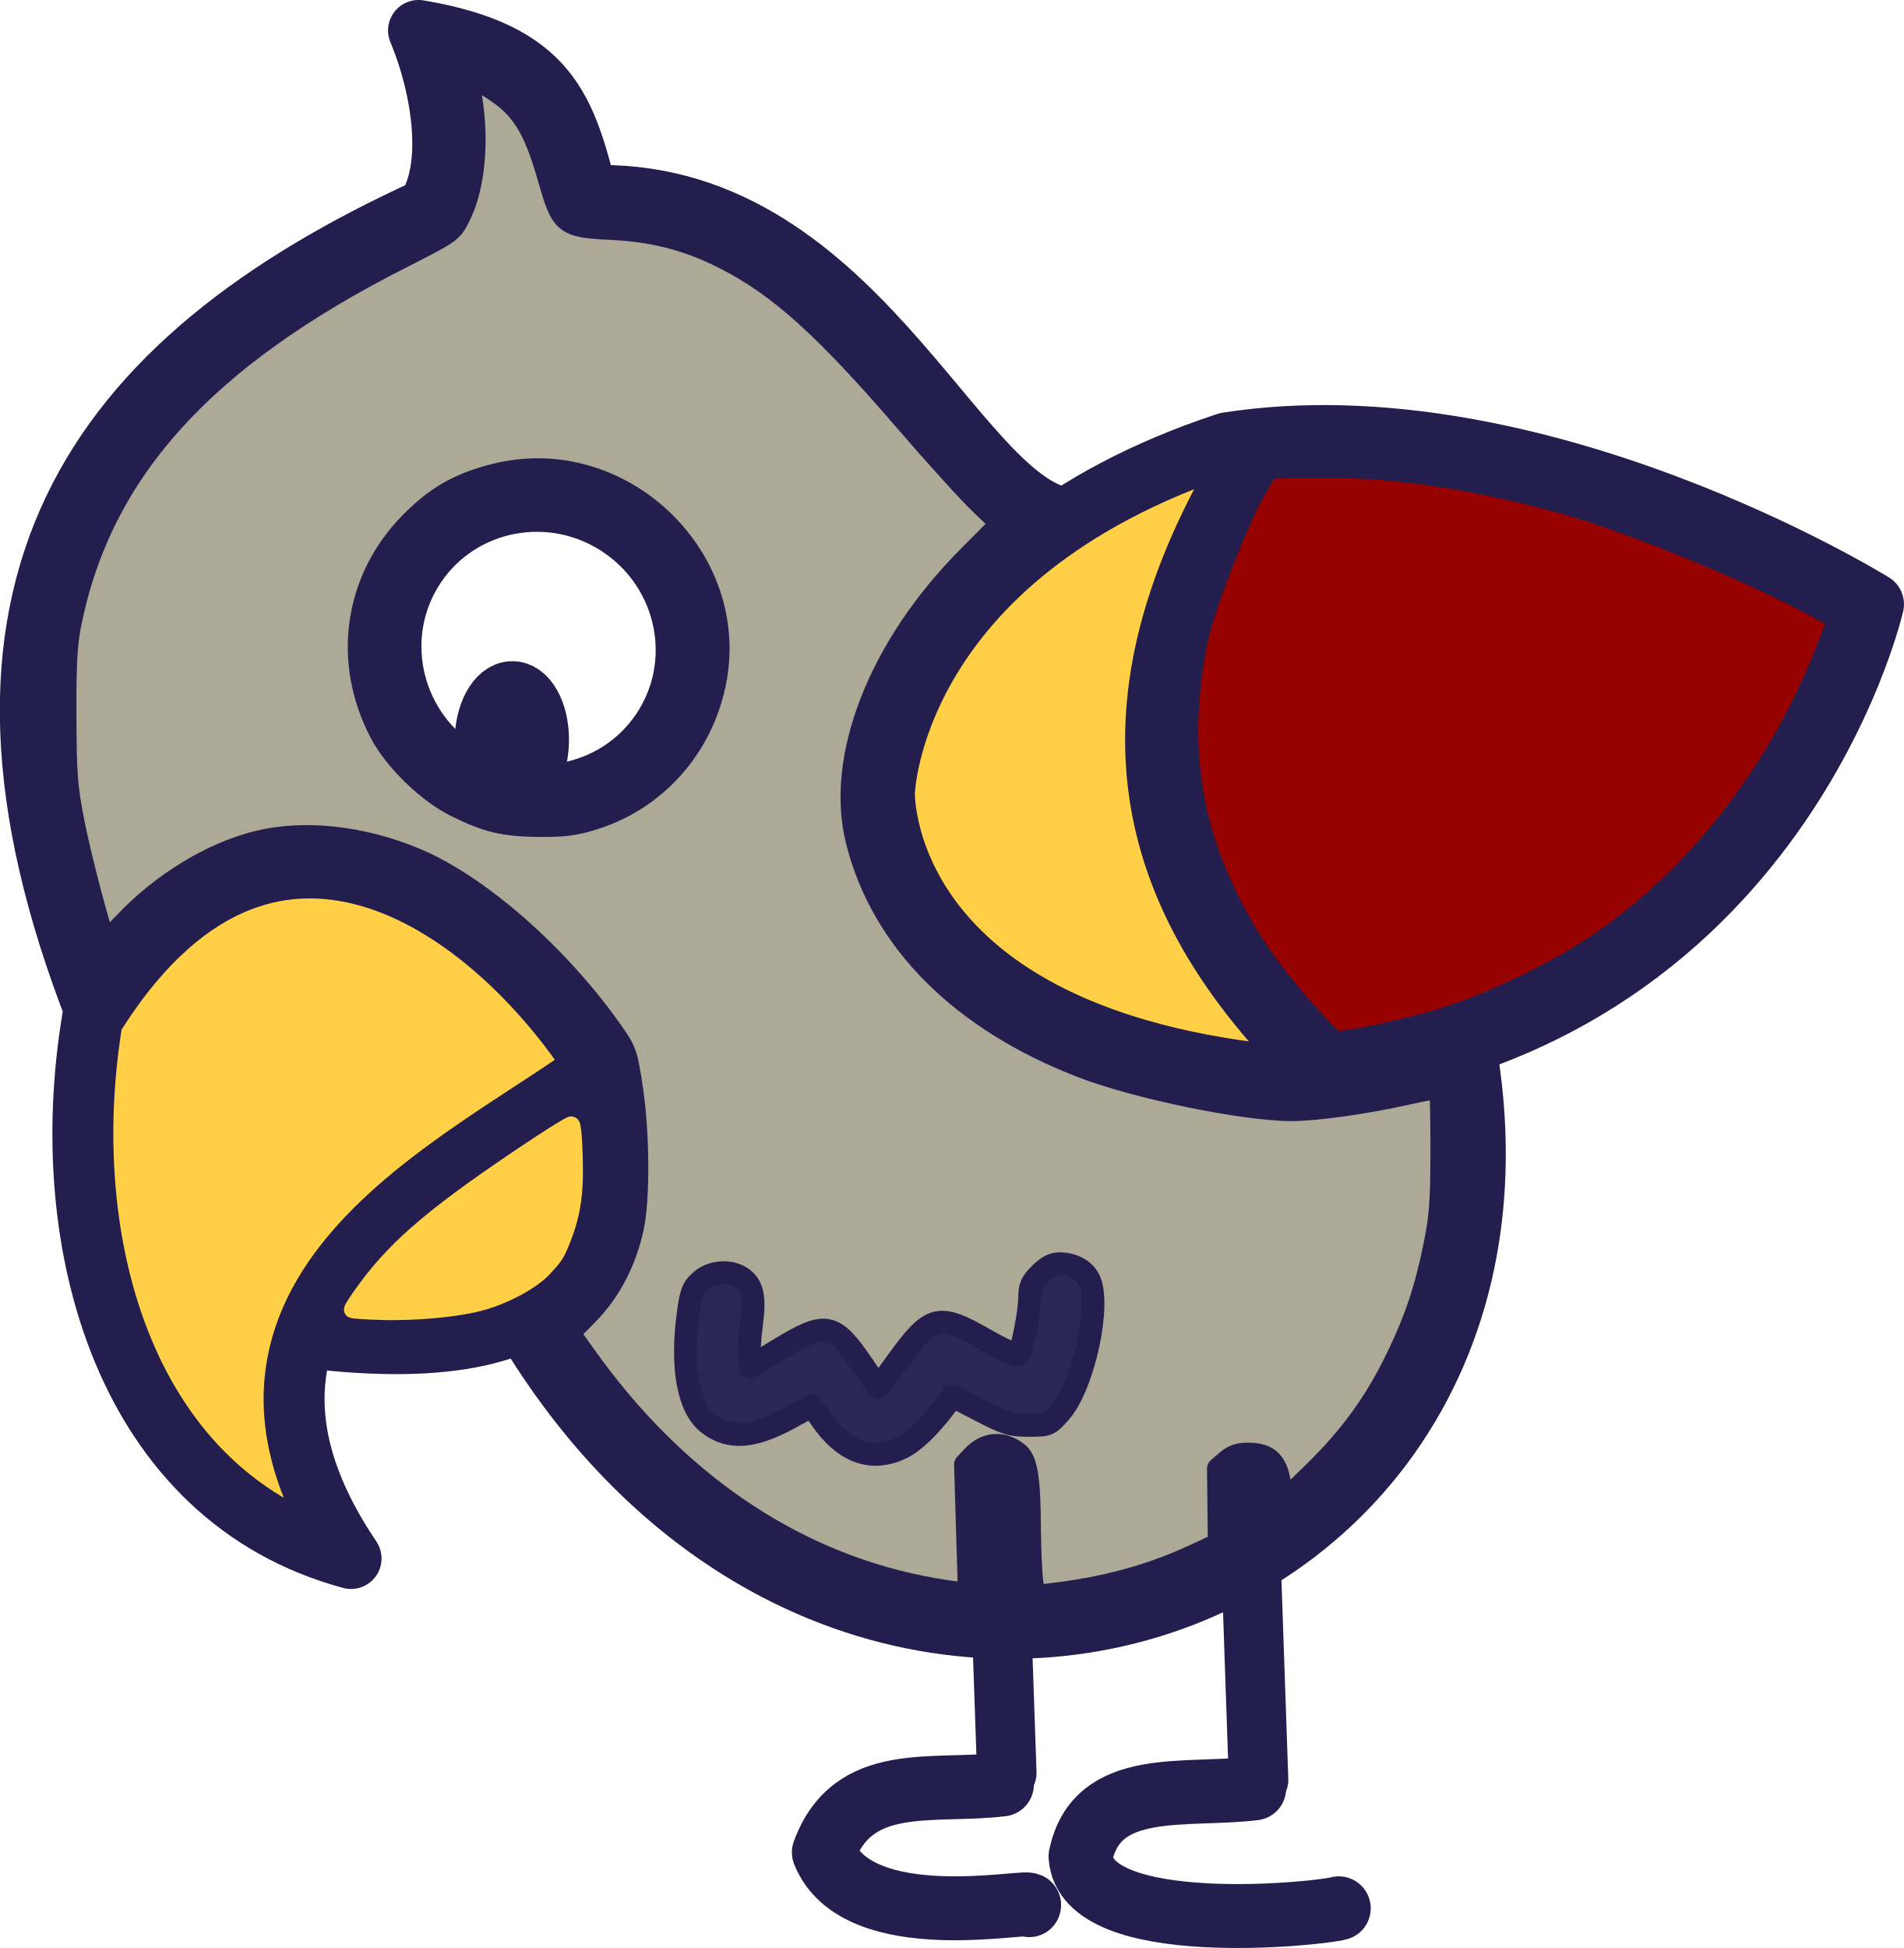
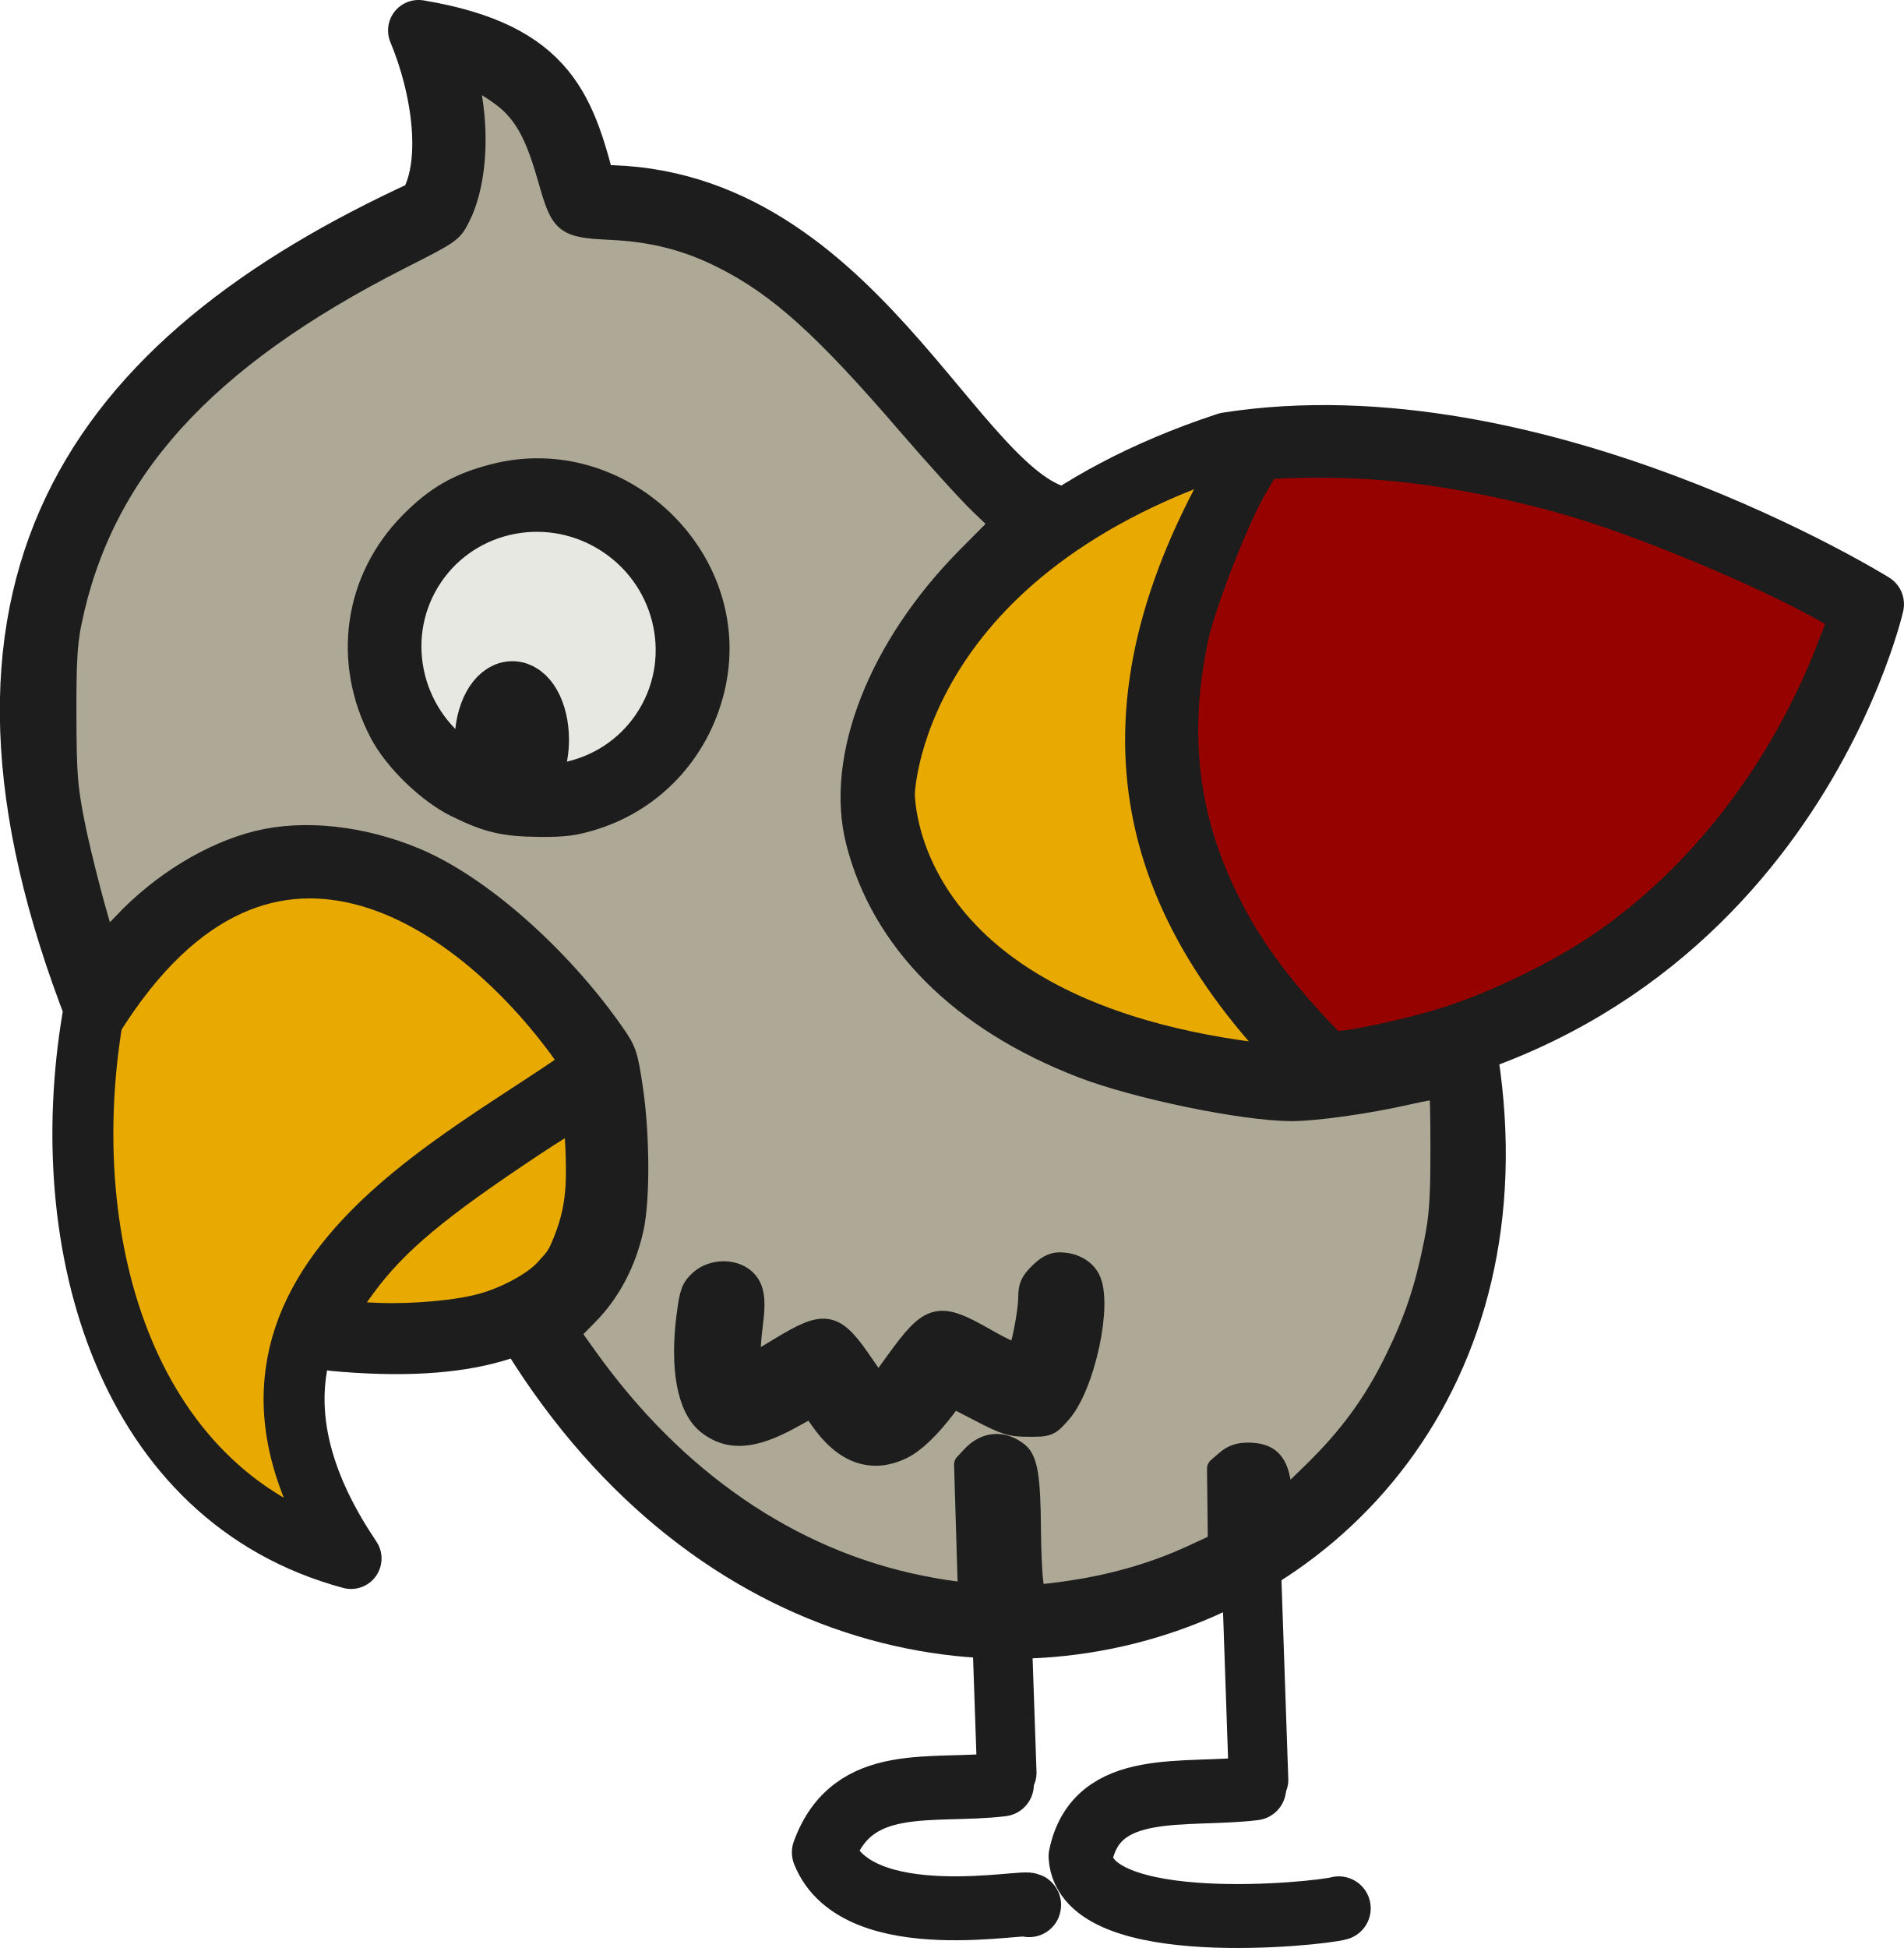
<svg xmlns="http://www.w3.org/2000/svg" width="65.806mm" height="67.315mm" viewBox="0 0 65.806 67.315" version="1.1" id="svg1" xml:space="preserve">
  <defs id="defs1" />
-   <g id="layer9" transform="translate(-159.8083,-50.27083)">
-     <g id="g33-7" transform="translate(70.08476,5.036611)">
-       <path style="fill:none;fill-opacity:1;stroke:#241e4e;stroke-width:2.107;stroke-linecap:round;stroke-linejoin:round;stroke-dasharray:none;stroke-opacity:0.995" d="m 107.81,90.879 c 12.361,20.852 40.843,8.506 30.799,-15.386" id="path12-7-2" />
-       <g id="g37-8" transform="matrix(0.9313417,0.3591421,-0.3613112,0.9327914,16.59066,-79.68394)">
-         <path style="fill:#ffd046;fill-opacity:1;stroke:#241e4e;stroke-width:2.177;stroke-linecap:round;stroke-linejoin:round;stroke-dasharray:none;stroke-opacity:1" d="m 151.957,104.778 c 0,0 -2.788,-7.722 6.737,-15.518 9.37,-5.398 22.843,-2.849 22.843,-2.849 0,0 2.246,15.293 -12.854,22.49 -13.861,3.973 -16.726,-4.123 -16.726,-4.123 z" id="path14-6-2" />
-         <path style="fill:none;fill-opacity:1;stroke:#241e4e;stroke-width:2.177;stroke-linecap:round;stroke-linejoin:round;stroke-dasharray:none;stroke-opacity:1" d="m 169.189,108.163 c -8.085,-3.525 -11.406,-9.377 -9.581,-19.099" id="path15-4-9" />
+   <g id="layer4" transform="translate(-159.8083,-50.27083)">
+     <g id="g33-7" transform="translate(70.08476,5.036611)" style="stroke:#1d1d1d;stroke-opacity:1">
+       <path style="fill:none;fill-opacity:1;stroke:#1d1d1d;stroke-width:2.107;stroke-linecap:round;stroke-linejoin:round;stroke-dasharray:none;stroke-opacity:1" d="m 107.81,90.879 c 12.361,20.852 40.843,8.506 30.799,-15.386" id="path12-7-2" />
+       <g id="g37-8" transform="matrix(0.9313417,0.3591421,-0.3613112,0.9327914,16.59066,-79.68394)" style="fill:#e8aa00;fill-opacity:1;stroke:#1d1d1d;stroke-opacity:1">
+         <path style="fill:#e8aa00;fill-opacity:1;stroke:#1d1d1d;stroke-width:2.177;stroke-linecap:round;stroke-linejoin:round;stroke-dasharray:none;stroke-opacity:1" d="m 151.957,104.778 c 0,0 -2.788,-7.722 6.737,-15.518 9.37,-5.398 22.843,-2.849 22.843,-2.849 0,0 2.246,15.293 -12.854,22.49 -13.861,3.973 -16.726,-4.123 -16.726,-4.123 z" id="path14-6-2" />
+         <path style="fill:#e8aa00;fill-opacity:1;stroke:#1d1d1d;stroke-width:2.177;stroke-linecap:round;stroke-linejoin:round;stroke-dasharray:none;stroke-opacity:1" d="m 169.189,108.163 c -8.085,-3.525 -11.406,-9.377 -9.581,-19.099" id="path15-4-9" />
      </g>
-       <path style="fill:none;fill-opacity:1;stroke:#241e4e;stroke-width:2.107;stroke-linecap:round;stroke-linejoin:round;stroke-dasharray:none;stroke-opacity:1" d="m 126.587,63.148 c -3.884,-0.557 -7.352,-11.534 -16.56,-11.149 -0.761,-2.938 -1.273,-4.947 -5.838,-5.712 0.817,1.946 1.247,4.705 0.294,6.16 -11.615,5.307 -17.16,13.183 -11.439,27.802" id="path16-3-9" />
-       <path style="fill:#ffd046;fill-opacity:1;stroke:#241e4e;stroke-width:2.107;stroke-linecap:round;stroke-linejoin:round;stroke-dasharray:none;stroke-opacity:1" d="M 101.857,99.089 C 94.085,96.996 91.611,88.273 92.92,80.434 c 5.957,-9.618 13.777,-4.024 17.434,1.686 -4.58,3.381 -14.73,7.731 -8.497,16.969 z" id="path17-0-6" />
-       <path style="fill:none;fill-opacity:1;stroke:#241e4e;stroke-width:2.107;stroke-linecap:round;stroke-linejoin:round;stroke-dasharray:none;stroke-opacity:1" d="m 101.244,91.557 c 9.435,0.879 10.167,-3.72 9.049,-9.478" id="path18-3-0" />
-       <ellipse style="fill:none;fill-opacity:1;stroke:#241e4e;stroke-width:2.107;stroke-linecap:round;stroke-linejoin:round;stroke-dasharray:none;stroke-opacity:1" id="path19-0-2" cx="4.421" cy="127.64" rx="5.056" ry="5.122" transform="rotate(-56.03959)" />
-       <path style="fill:none;fill-opacity:1;stroke:#241e4e;stroke-width:2.107;stroke-linecap:round;stroke-linejoin:round;stroke-dasharray:none;stroke-opacity:1" id="path20-9-7" d="m 109.442,69.123 a 0.923,1.695 0 0 1 -0.913,1.695 0.923,1.695 0 0 1 -0.932,-1.659 0.923,1.695 0 0 1 0.893,-1.73 0.923,1.695 0 0 1 0.951,1.622 l -0.922,0.072 z" transform="rotate(0.9059079)" />
-       <path style="fill:#ffd046;fill-opacity:1;stroke:#ffd046;stroke-width:0.588;stroke-linecap:round;stroke-linejoin:round;stroke-dasharray:none;stroke-opacity:1" d="m 108.51,89.065 c -0.406,0.435 -1.317,0.929 -2.135,1.157 -0.84,0.235 -2.335,0.373 -3.554,0.329 -0.48,-0.017 -0.891,-0.044 -0.914,-0.06 -0.023,-0.015 0.201,-0.355 0.497,-0.756 1.109,-1.497 2.504,-2.661 5.842,-4.875 0.65,-0.431 1.202,-0.77 1.227,-0.753 0.069,0.046 0.129,1.382 0.094,2.059 -0.037,0.697 -0.163,1.272 -0.417,1.905 -0.204,0.507 -0.241,0.564 -0.641,0.992 z" id="path24-4-6" />
-       <path style="opacity:1;fill:#960200;fill-opacity:1;stroke:#241e4e;stroke-width:0.557;stroke-linecap:round;stroke-linejoin:round;stroke-dasharray:none;stroke-opacity:1;paint-order:normal" d="m 134.934,80.153 c -1.418,-1.598 -2.275,-2.904 -3.006,-4.58 -1.127,-2.585 -1.359,-5.288 -0.712,-8.299 0.234,-1.09 1.326,-3.908 1.933,-4.989 0.229,-0.407 0.43,-0.747 0.448,-0.755 0.149,-0.066 1.977,-0.087 3.073,-0.035 2.136,0.101 4.516,0.51 7.037,1.209 2.547,0.706 7.053,2.583 9.201,3.834 l 0.242,0.141 -0.365,0.94 c -1.628,4.194 -4.455,7.844 -7.865,10.155 -1.411,0.956 -3.537,1.991 -5.182,2.522 -1.279,0.413 -3.647,0.921 -3.87,0.83 -0.059,-0.024 -0.479,-0.462 -0.933,-0.974 z" id="path37-1" />
-       <g id="g38-2" transform="translate(2.609477,-0.8872222)">
-         <path style="fill:none;fill-opacity:1;stroke:#241e4e;stroke-width:2.209;stroke-linecap:round;stroke-linejoin:round;stroke-dasharray:none;stroke-opacity:0.995" d="m 130.462,107.921 c -2.408,0.292 -5.452,-0.35 -6.002,2.352 0.163,2.83 8.281,1.982 8.925,1.792" id="path11-1-8-1" />
-         <path style="fill:#960200;fill-opacity:1;stroke:#241e4e;stroke-width:2.056;stroke-linecap:round;stroke-dasharray:none;stroke-opacity:1" d="m 121.56,97.153 0.351,10.232" id="path10-8-5" />
-         <path style="fill:#960200;fill-opacity:1;stroke:#241e4e;stroke-width:2.056;stroke-linecap:round;stroke-dasharray:none;stroke-opacity:1" d="m 130.262,97.395 0.351,10.232" id="path10-5-8-9" />
-         <path style="fill:none;fill-opacity:1;stroke:#241e4e;stroke-width:2.209;stroke-linecap:round;stroke-linejoin:round;stroke-dasharray:none;stroke-opacity:0.995" d="m 121.743,107.785 c -2.408,0.292 -5.149,-0.421 -6.155,2.348 1.167,2.917 7.188,1.6 7.096,1.823" id="path11-9-9" />
+       <path style="fill:none;fill-opacity:1;stroke:#1d1d1d;stroke-width:2.107;stroke-linecap:round;stroke-linejoin:round;stroke-dasharray:none;stroke-opacity:1" d="m 126.587,63.148 c -3.884,-0.557 -7.352,-11.534 -16.56,-11.149 -0.761,-2.938 -1.273,-4.947 -5.838,-5.712 0.817,1.946 1.247,4.705 0.294,6.16 -11.615,5.307 -17.16,13.183 -11.439,27.802" id="path16-3-9" />
+       <path style="fill:#e8aa00;fill-opacity:1;stroke:#1d1d1d;stroke-width:2.107;stroke-linecap:round;stroke-linejoin:round;stroke-dasharray:none;stroke-opacity:1" d="M 101.857,99.089 C 94.085,96.996 91.611,88.273 92.92,80.434 c 5.957,-9.618 13.777,-4.024 17.434,1.686 -4.58,3.381 -14.73,7.731 -8.497,16.969 z" id="path17-0-6" />
+       <path style="fill:none;fill-opacity:1;stroke:#1d1d1d;stroke-width:2.107;stroke-linecap:round;stroke-linejoin:round;stroke-dasharray:none;stroke-opacity:1" d="m 101.244,91.557 c 9.435,0.879 10.167,-3.72 9.049,-9.478" id="path18-3-0" />
+       <ellipse style="fill:#e8e8e3;fill-opacity:1;stroke:#1d1d1d;stroke-width:2.107;stroke-linecap:round;stroke-linejoin:round;stroke-dasharray:none;stroke-opacity:1" id="path19-0-2" cx="4.421" cy="127.64" rx="5.056" ry="5.122" transform="rotate(-56.03959)" />
+       <path style="fill:none;fill-opacity:1;stroke:#1d1d1d;stroke-width:2.107;stroke-linecap:round;stroke-linejoin:round;stroke-dasharray:none;stroke-opacity:1" id="path20-9-7" d="m 109.442,69.123 a 0.923,1.695 0 0 1 -0.913,1.695 0.923,1.695 0 0 1 -0.932,-1.659 0.923,1.695 0 0 1 0.893,-1.73 0.923,1.695 0 0 1 0.951,1.622 l -0.922,0.072 z" transform="rotate(0.9059079)" />
+       <path style="fill:#e8aa00;fill-opacity:1;stroke:#1d1d1d;stroke-width:0.588;stroke-linecap:round;stroke-linejoin:round;stroke-dasharray:none;stroke-opacity:1" d="m 108.51,89.065 c -0.406,0.435 -1.317,0.929 -2.135,1.157 -0.84,0.235 -2.335,0.373 -3.554,0.329 -0.48,-0.017 -0.891,-0.044 -0.914,-0.06 -0.023,-0.015 0.201,-0.355 0.497,-0.756 1.109,-1.497 2.504,-2.661 5.842,-4.875 0.65,-0.431 1.202,-0.77 1.227,-0.753 0.069,0.046 0.129,1.382 0.094,2.059 -0.037,0.697 -0.163,1.272 -0.417,1.905 -0.204,0.507 -0.241,0.564 -0.641,0.992 z" id="path24-4-6" />
+       <path style="opacity:1;fill:#960200;fill-opacity:1;stroke:#1d1d1d;stroke-width:0.557;stroke-linecap:round;stroke-linejoin:round;stroke-dasharray:none;stroke-opacity:1;paint-order:normal" d="m 134.934,80.153 c -1.418,-1.598 -2.275,-2.904 -3.006,-4.58 -1.127,-2.585 -1.359,-5.288 -0.712,-8.299 0.234,-1.09 1.326,-3.908 1.933,-4.989 0.229,-0.407 0.43,-0.747 0.448,-0.755 0.149,-0.066 1.977,-0.087 3.073,-0.035 2.136,0.101 4.516,0.51 7.037,1.209 2.547,0.706 7.053,2.583 9.201,3.834 l 0.242,0.141 -0.365,0.94 c -1.628,4.194 -4.455,7.844 -7.865,10.155 -1.411,0.956 -3.537,1.991 -5.182,2.522 -1.279,0.413 -3.647,0.921 -3.87,0.83 -0.059,-0.024 -0.479,-0.462 -0.933,-0.974 z" id="path37-1" />
+       <g id="g38-2" transform="translate(2.609477,-0.8872222)" style="stroke:#1d1d1d;stroke-opacity:1">
+         <path style="fill:none;fill-opacity:1;stroke:#1d1d1d;stroke-width:2.209;stroke-linecap:round;stroke-linejoin:round;stroke-dasharray:none;stroke-opacity:1" d="m 130.462,107.921 c -2.408,0.292 -5.452,-0.35 -6.002,2.352 0.163,2.83 8.281,1.982 8.925,1.792" id="path11-1-8-1" />
+         <path style="fill:#960200;fill-opacity:1;stroke:#1d1d1d;stroke-width:2.056;stroke-linecap:round;stroke-dasharray:none;stroke-opacity:1" d="m 121.56,97.153 0.351,10.232" id="path10-8-5" />
+         <path style="fill:#960200;fill-opacity:1;stroke:#1d1d1d;stroke-width:2.056;stroke-linecap:round;stroke-dasharray:none;stroke-opacity:1" d="m 130.262,97.395 0.351,10.232" id="path10-5-8-9" />
+         <path style="fill:none;fill-opacity:1;stroke:#1d1d1d;stroke-width:2.209;stroke-linecap:round;stroke-linejoin:round;stroke-dasharray:none;stroke-opacity:1" d="m 121.743,107.785 c -2.408,0.292 -5.149,-0.421 -6.155,2.348 1.167,2.917 7.188,1.6 7.096,1.823" id="path11-9-9" />
      </g>
-       <path style="fill:none;fill-opacity:1;stroke:#241e4e;stroke-width:2.107;stroke-linecap:round;stroke-linejoin:round;stroke-dasharray:none;stroke-opacity:0.958" d="m 114.678,90.272 c -0.228,1.486 -0.319,2.932 0.26,3.337 0.594,0.475 2.15,-0.744 3.144,-1.327 0.628,0.751 1.191,2.073 1.843,2.122 0.49,0.01 0.918,-0.399 1.302,-0.896 0.415,-0.536 0.779,-1.175 1.116,-1.502 0.994,0.49 2.402,1.519 3.028,1.438 0.417,-0.028 1.028,-1.899 1.046,-3.436" id="path13-7-1" />
-       <path style="opacity:1;fill:#aea897;fill-opacity:1;stroke:#241e4e;stroke-width:2.982;stroke-linecap:round;stroke-linejoin:round;stroke-dasharray:none;stroke-opacity:1;paint-order:normal" d="m 738.771,396.416 c -0.139,-1.16 -0.268,-4.239 -0.286,-6.843 -0.044,-6.475 -0.416,-8.824 -1.54,-9.734 -1.911,-1.548 -4.143,-1.401 -5.819,0.381 l -1.005,1.069 0.253,8.383 0.253,8.383 h -1.224 c -0.673,0 -3.027,-0.366 -5.231,-0.813 -17.024,-3.453 -32.114,-13.814 -43.632,-29.959 l -2.27,-3.182 2.478,-2.528 c 2.863,-2.92 4.872,-6.745 5.845,-11.134 0.847,-3.815 0.796,-12.365 -0.11,-18.377 -0.653,-4.339 -0.814,-4.81 -2.417,-7.101 -7.064,-10.094 -17.503,-19.275 -25.882,-22.763 -6.913,-2.878 -14.412,-3.697 -20.429,-2.233 -6.081,1.481 -12.678,5.511 -17.557,10.726 -1.303,1.393 -2.453,2.398 -2.555,2.232 -0.554,-0.897 -3.176,-10.83 -4.077,-15.446 -0.926,-4.743 -1.047,-6.327 -1.073,-14.026 -0.023,-6.848 0.118,-9.404 0.671,-12.115 4.05,-19.875 17.361,-34.597 43.09,-47.658 6.697,-3.399 6.708,-3.407 7.743,-5.48 1.86,-3.723 2.44,-9.631 1.508,-15.374 -0.224,-1.383 -0.33,-2.593 -0.234,-2.689 0.383,-0.383 4.135,1.88 5.683,3.429 2.085,2.085 3.341,4.657 4.821,9.871 1.658,5.839 2.004,6.112 8.13,6.411 5.496,0.268 9.976,1.429 14.671,3.804 7.196,3.639 13.117,8.963 23.947,21.535 3.739,4.34 8.046,9.087 9.573,10.549 l 2.775,2.659 -4.408,4.442 c -11.565,11.653 -17.23,26.121 -14.49,37.005 3.278,13.017 13.582,23.348 29.372,29.446 7.147,2.76 21.111,5.641 27.371,5.646 3.167,0.003 9.854,-0.941 15.103,-2.131 2.278,-0.517 4.231,-0.855 4.34,-0.751 0.108,0.104 0.194,3.769 0.189,8.144 -0.007,6.624 -0.154,8.682 -0.882,12.295 -1.186,5.888 -2.508,9.841 -5.01,14.991 -2.821,5.805 -6.1,10.298 -10.961,15.021 l -4.029,3.915 -0.221,-1.973 c -0.383,-3.415 -1.443,-4.537 -4.286,-4.537 -1.107,0 -1.915,0.287 -2.689,0.956 l -1.107,0.956 0.055,4.924 0.055,4.924 -3.409,1.575 c -5.63,2.601 -11.667,4.23 -18.636,5.029 l -2.209,0.253 z m -16.986,-17.317 c 1.607,-0.778 3.596,-2.683 5.68,-5.442 l 0.986,-1.305 3.677,1.904 c 3.297,1.707 3.944,1.904 6.259,1.904 2.546,0 2.602,-0.023 4.09,-1.699 3.078,-3.469 5.399,-14.202 3.757,-17.377 -0.649,-1.256 -2.112,-2.03 -3.835,-2.03 -0.844,0 -1.606,0.402 -2.546,1.341 -1.111,1.111 -1.342,1.637 -1.348,3.057 -0.008,1.946 -1.008,7.031 -1.474,7.497 -0.169,0.169 -2.08,-0.704 -4.246,-1.94 -6.255,-3.571 -7.13,-3.348 -11.708,2.979 l -2.366,3.27 -1.954,-2.875 c -3.846,-5.659 -4.827,-5.865 -10.792,-2.264 l -3.945,2.382 -0.129,-1.266 c -0.071,-0.696 0.057,-2.646 0.284,-4.332 0.473,-3.516 0.123,-5.08 -1.355,-6.048 -1.535,-1.006 -3.918,-0.796 -5.308,0.467 -1.05,0.954 -1.247,1.488 -1.634,4.423 -0.913,6.925 0.055,12.13 2.632,14.157 2.724,2.143 5.847,1.926 10.713,-0.745 l 2.846,-1.562 1.16,1.676 c 3.062,4.424 6.641,5.722 10.556,3.827 z M 681.614,296.868 c 8.001,-2.527 13.955,-9.181 15.716,-17.56 3.461,-16.475 -12.328,-31.445 -28.738,-27.248 -4.662,1.192 -7.598,2.878 -10.954,6.29 -7.262,7.382 -8.771,18.097 -3.858,27.393 1.875,3.547 6.158,7.695 9.813,9.501 4.098,2.025 6.232,2.529 10.89,2.57 3.259,0.029 4.614,-0.151 7.132,-0.947 z" id="path39" transform="matrix(0.2645833,0,0,0.2645833,-70.08476,-5.036611)" />
+       <path style="fill:none;fill-opacity:1;stroke:#1d1d1d;stroke-width:2.107;stroke-linecap:round;stroke-linejoin:round;stroke-dasharray:none;stroke-opacity:1" d="m 114.678,90.272 c -0.228,1.486 -0.319,2.932 0.26,3.337 0.594,0.475 2.15,-0.744 3.144,-1.327 0.628,0.751 1.191,2.073 1.843,2.122 0.49,0.01 0.918,-0.399 1.302,-0.896 0.415,-0.536 0.779,-1.175 1.116,-1.502 0.994,0.49 2.402,1.519 3.028,1.438 0.417,-0.028 1.028,-1.899 1.046,-3.436" id="path13-7-1" />
+       <path style="opacity:1;fill:#aea897;fill-opacity:1;stroke:#1d1d1d;stroke-width:2.982;stroke-linecap:round;stroke-linejoin:round;stroke-dasharray:none;stroke-opacity:1;paint-order:normal" d="m 738.771,396.416 c -0.139,-1.16 -0.268,-4.239 -0.286,-6.843 -0.044,-6.475 -0.416,-8.824 -1.54,-9.734 -1.911,-1.548 -4.143,-1.401 -5.819,0.381 l -1.005,1.069 0.253,8.383 0.253,8.383 h -1.224 c -0.673,0 -3.027,-0.366 -5.231,-0.813 -17.024,-3.453 -32.114,-13.814 -43.632,-29.959 l -2.27,-3.182 2.478,-2.528 c 2.863,-2.92 4.872,-6.745 5.845,-11.134 0.847,-3.815 0.796,-12.365 -0.11,-18.377 -0.653,-4.339 -0.814,-4.81 -2.417,-7.101 -7.064,-10.094 -17.503,-19.275 -25.882,-22.763 -6.913,-2.878 -14.412,-3.697 -20.429,-2.233 -6.081,1.481 -12.678,5.511 -17.557,10.726 -1.303,1.393 -2.453,2.398 -2.555,2.232 -0.554,-0.897 -3.176,-10.83 -4.077,-15.446 -0.926,-4.743 -1.047,-6.327 -1.073,-14.026 -0.023,-6.848 0.118,-9.404 0.671,-12.115 4.05,-19.875 17.361,-34.597 43.09,-47.658 6.697,-3.399 6.708,-3.407 7.743,-5.48 1.86,-3.723 2.44,-9.631 1.508,-15.374 -0.224,-1.383 -0.33,-2.593 -0.234,-2.689 0.383,-0.383 4.135,1.88 5.683,3.429 2.085,2.085 3.341,4.657 4.821,9.871 1.658,5.839 2.004,6.112 8.13,6.411 5.496,0.268 9.976,1.429 14.671,3.804 7.196,3.639 13.117,8.963 23.947,21.535 3.739,4.34 8.046,9.087 9.573,10.549 l 2.775,2.659 -4.408,4.442 c -11.565,11.653 -17.23,26.121 -14.49,37.005 3.278,13.017 13.582,23.348 29.372,29.446 7.147,2.76 21.111,5.641 27.371,5.646 3.167,0.003 9.854,-0.941 15.103,-2.131 2.278,-0.517 4.231,-0.855 4.34,-0.751 0.108,0.104 0.194,3.769 0.189,8.144 -0.007,6.624 -0.154,8.682 -0.882,12.295 -1.186,5.888 -2.508,9.841 -5.01,14.991 -2.821,5.805 -6.1,10.298 -10.961,15.021 l -4.029,3.915 -0.221,-1.973 c -0.383,-3.415 -1.443,-4.537 -4.286,-4.537 -1.107,0 -1.915,0.287 -2.689,0.956 l -1.107,0.956 0.055,4.924 0.055,4.924 -3.409,1.575 c -5.63,2.601 -11.667,4.23 -18.636,5.029 l -2.209,0.253 z m -16.986,-17.317 c 1.607,-0.778 3.596,-2.683 5.68,-5.442 l 0.986,-1.305 3.677,1.904 c 3.297,1.707 3.944,1.904 6.259,1.904 2.546,0 2.602,-0.023 4.09,-1.699 3.078,-3.469 5.399,-14.202 3.757,-17.377 -0.649,-1.256 -2.112,-2.03 -3.835,-2.03 -0.844,0 -1.606,0.402 -2.546,1.341 -1.111,1.111 -1.342,1.637 -1.348,3.057 -0.008,1.946 -1.008,7.031 -1.474,7.497 -0.169,0.169 -2.08,-0.704 -4.246,-1.94 -6.255,-3.571 -7.13,-3.348 -11.708,2.979 l -2.366,3.27 -1.954,-2.875 c -3.846,-5.659 -4.827,-5.865 -10.792,-2.264 l -3.945,2.382 -0.129,-1.266 c -0.071,-0.696 0.057,-2.646 0.284,-4.332 0.473,-3.516 0.123,-5.08 -1.355,-6.048 -1.535,-1.006 -3.918,-0.796 -5.308,0.467 -1.05,0.954 -1.247,1.488 -1.634,4.423 -0.913,6.925 0.055,12.13 2.632,14.157 2.724,2.143 5.847,1.926 10.713,-0.745 l 2.846,-1.562 1.16,1.676 c 3.062,4.424 6.641,5.722 10.556,3.827 z M 681.614,296.868 c 8.001,-2.527 13.955,-9.181 15.716,-17.56 3.461,-16.475 -12.328,-31.445 -28.738,-27.248 -4.662,1.192 -7.598,2.878 -10.954,6.29 -7.262,7.382 -8.771,18.097 -3.858,27.393 1.875,3.547 6.158,7.695 9.813,9.501 4.098,2.025 6.232,2.529 10.89,2.57 3.259,0.029 4.614,-0.151 7.132,-0.947 z" id="path39" transform="matrix(0.2645833,0,0,0.2645833,-70.08476,-5.036611)" />
    </g>
  </g>
</svg>
